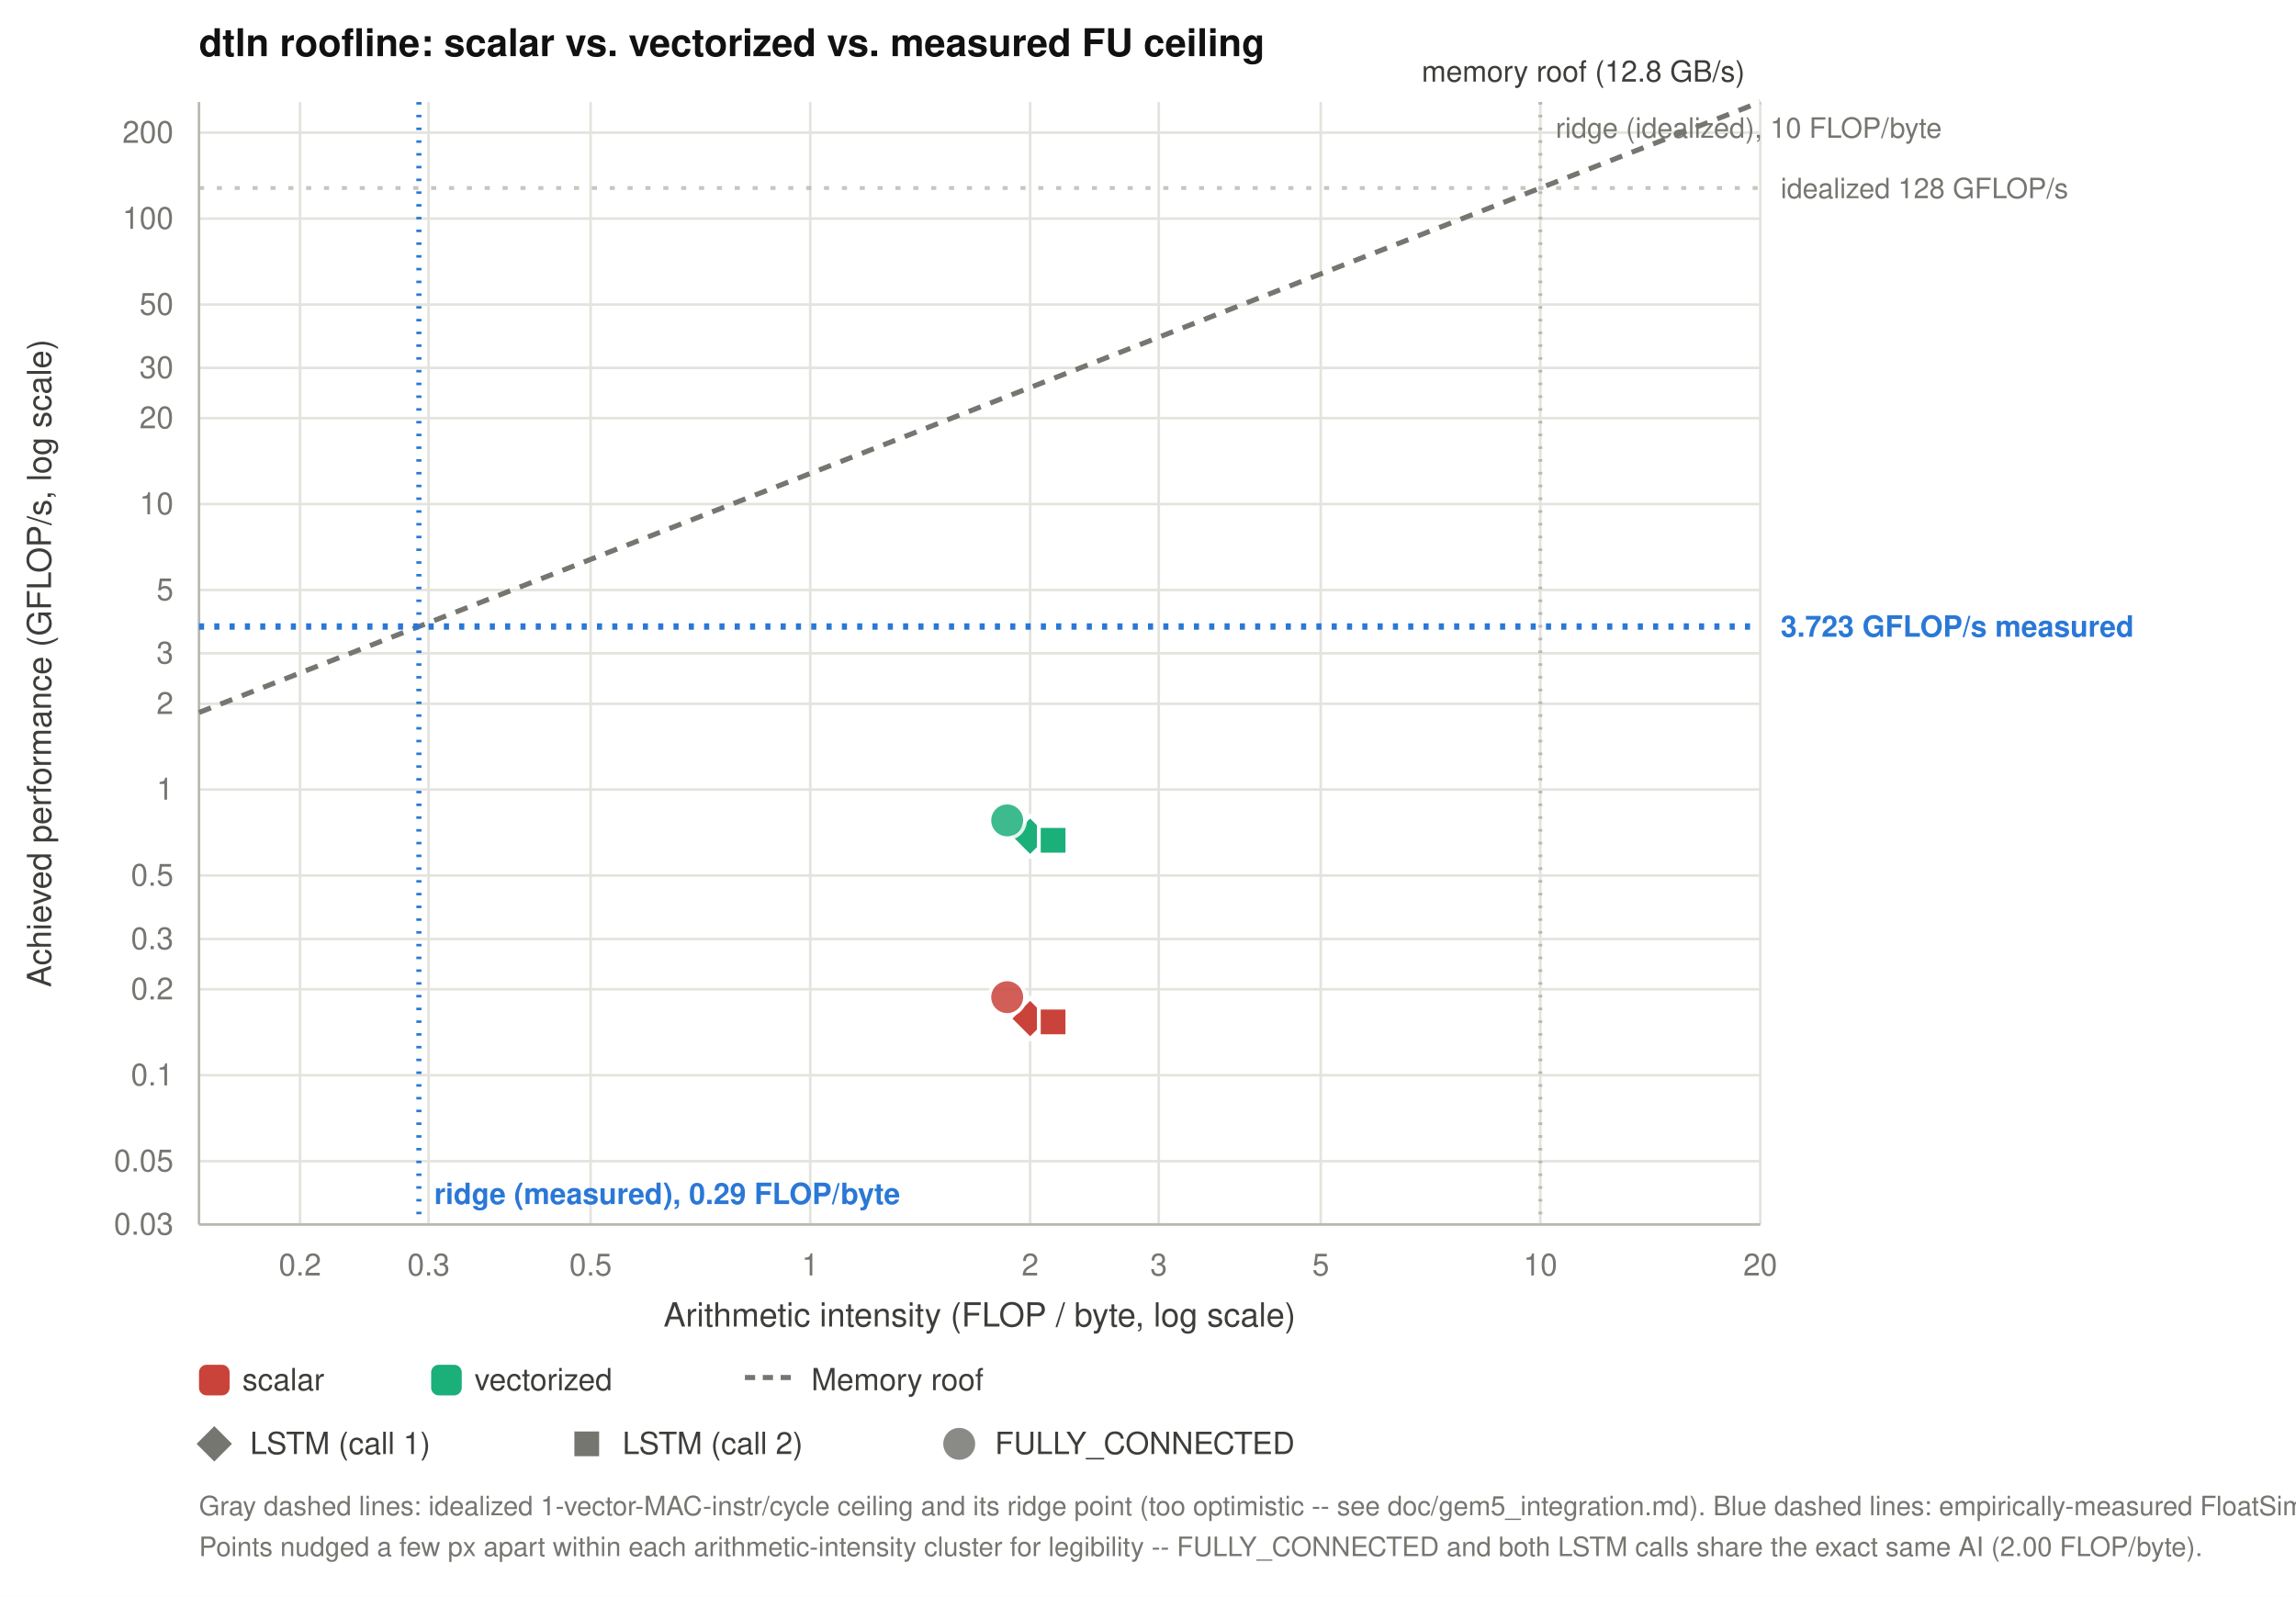
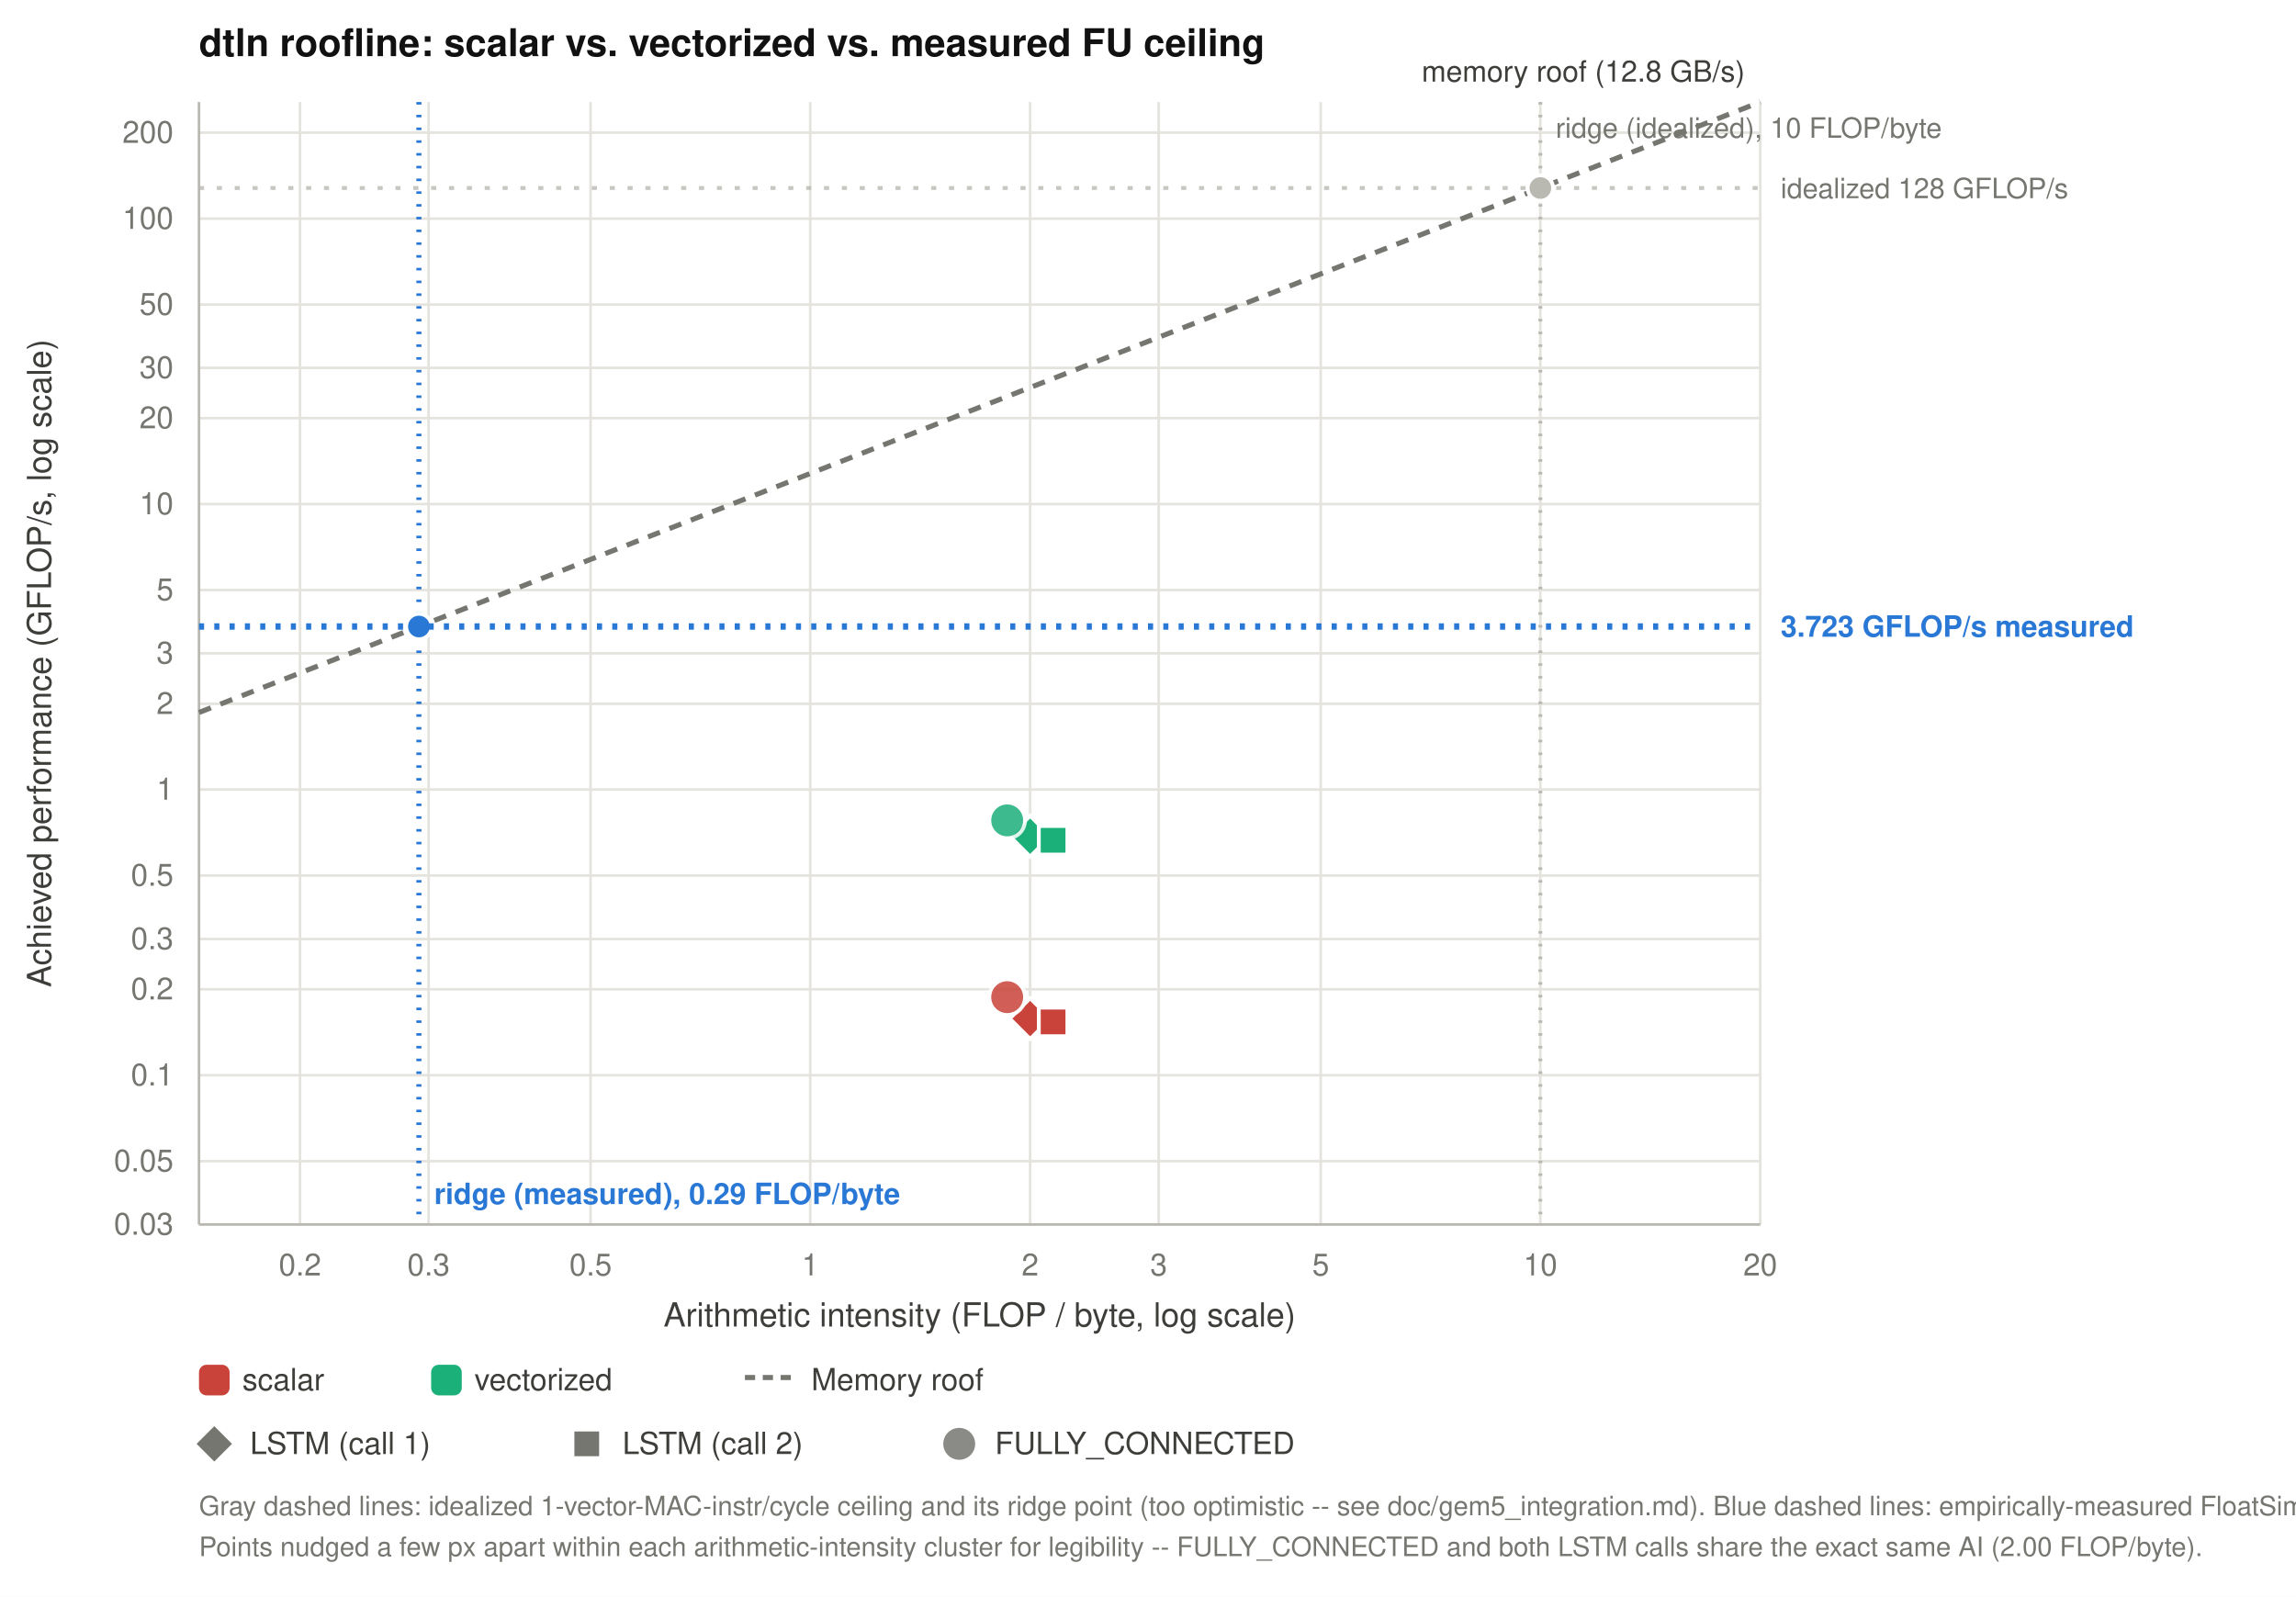
<svg xmlns="http://www.w3.org/2000/svg" viewBox="0 0 900 626" font-family="Helvetica, Arial, sans-serif">
  <rect x="0" y="0" width="900" height="626" fill="#ffffff" />
  <text x="78" y="22" font-size="15" fill="#111111" font-weight="700">dtln roofline: scalar vs. vectorized vs. measured FU ceiling</text>
  <line x1="117.6" y1="40" x2="117.6" y2="480" stroke="#e4e3dd" stroke-width="1" />
  <text x="117.6" y="500" font-size="12" fill="#767671" text-anchor="middle">0.2</text>
  <line x1="168.0" y1="40" x2="168.0" y2="480" stroke="#e4e3dd" stroke-width="1" />
  <text x="168.0" y="500" font-size="12" fill="#767671" text-anchor="middle">0.3</text>
  <line x1="231.5" y1="40" x2="231.5" y2="480" stroke="#e4e3dd" stroke-width="1" />
  <text x="231.5" y="500" font-size="12" fill="#767671" text-anchor="middle">0.5</text>
  <line x1="317.6" y1="40" x2="317.6" y2="480" stroke="#e4e3dd" stroke-width="1" />
  <text x="317.6" y="500" font-size="12" fill="#767671" text-anchor="middle">1</text>
  <line x1="403.8" y1="40" x2="403.8" y2="480" stroke="#e4e3dd" stroke-width="1" />
  <text x="403.8" y="500" font-size="12" fill="#767671" text-anchor="middle">2</text>
  <line x1="454.2" y1="40" x2="454.2" y2="480" stroke="#e4e3dd" stroke-width="1" />
  <text x="454.2" y="500" font-size="12" fill="#767671" text-anchor="middle">3</text>
  <line x1="517.7" y1="40" x2="517.7" y2="480" stroke="#e4e3dd" stroke-width="1" />
  <text x="517.7" y="500" font-size="12" fill="#767671" text-anchor="middle">5</text>
  <line x1="603.8" y1="40" x2="603.8" y2="480" stroke="#e4e3dd" stroke-width="1" />
  <text x="603.8" y="500" font-size="12" fill="#767671" text-anchor="middle">10</text>
  <line x1="690.0" y1="40" x2="690.0" y2="480" stroke="#e4e3dd" stroke-width="1" />
  <text x="690.0" y="500" font-size="12" fill="#767671" text-anchor="middle">20</text>
  <line x1="78" y1="480.0" x2="690" y2="480.0" stroke="#e4e3dd" stroke-width="1" />
  <text x="68" y="484.0" font-size="12" fill="#767671" text-anchor="end">0.03</text>
  <line x1="78" y1="455.2" x2="690" y2="455.2" stroke="#e4e3dd" stroke-width="1" />
  <text x="68" y="459.2" font-size="12" fill="#767671" text-anchor="end">0.05</text>
  <line x1="78" y1="421.5" x2="690" y2="421.5" stroke="#e4e3dd" stroke-width="1" />
  <text x="68" y="425.5" font-size="12" fill="#767671" text-anchor="end">0.1</text>
  <line x1="78" y1="387.8" x2="690" y2="387.8" stroke="#e4e3dd" stroke-width="1" />
  <text x="68" y="391.8" font-size="12" fill="#767671" text-anchor="end">0.2</text>
  <line x1="78" y1="368.1" x2="690" y2="368.1" stroke="#e4e3dd" stroke-width="1" />
  <text x="68" y="372.1" font-size="12" fill="#767671" text-anchor="end">0.3</text>
  <line x1="78" y1="343.2" x2="690" y2="343.2" stroke="#e4e3dd" stroke-width="1" />
  <text x="68" y="347.2" font-size="12" fill="#767671" text-anchor="end">0.5</text>
  <line x1="78" y1="309.5" x2="690" y2="309.5" stroke="#e4e3dd" stroke-width="1" />
  <text x="68" y="313.5" font-size="12" fill="#767671" text-anchor="end">1</text>
  <line x1="78" y1="275.9" x2="690" y2="275.9" stroke="#e4e3dd" stroke-width="1" />
  <text x="68" y="279.9" font-size="12" fill="#767671" text-anchor="end">2</text>
  <line x1="78" y1="256.1" x2="690" y2="256.1" stroke="#e4e3dd" stroke-width="1" />
  <text x="68" y="260.1" font-size="12" fill="#767671" text-anchor="end">3</text>
  <line x1="78" y1="231.3" x2="690" y2="231.3" stroke="#e4e3dd" stroke-width="1" />
  <text x="68" y="235.3" font-size="12" fill="#767671" text-anchor="end">5</text>
  <line x1="78" y1="197.6" x2="690" y2="197.6" stroke="#e4e3dd" stroke-width="1" />
  <text x="68" y="201.6" font-size="12" fill="#767671" text-anchor="end">10</text>
  <line x1="78" y1="163.9" x2="690" y2="163.9" stroke="#e4e3dd" stroke-width="1" />
  <text x="68" y="167.9" font-size="12" fill="#767671" text-anchor="end">20</text>
  <line x1="78" y1="144.2" x2="690" y2="144.2" stroke="#e4e3dd" stroke-width="1" />
  <text x="68" y="148.2" font-size="12" fill="#767671" text-anchor="end">30</text>
  <line x1="78" y1="119.4" x2="690" y2="119.4" stroke="#e4e3dd" stroke-width="1" />
  <text x="68" y="123.4" font-size="12" fill="#767671" text-anchor="end">50</text>
  <line x1="78" y1="85.7" x2="690" y2="85.7" stroke="#e4e3dd" stroke-width="1" />
  <text x="68" y="89.7" font-size="12" fill="#767671" text-anchor="end">100</text>
  <line x1="78" y1="52.0" x2="690" y2="52.0" stroke="#e4e3dd" stroke-width="1" />
  <text x="68" y="56.0" font-size="12" fill="#767671" text-anchor="end">200</text>
  <line x1="78" y1="480" x2="690" y2="480" stroke="#b9b8b1" stroke-width="1" />
  <line x1="78" y1="40" x2="78" y2="480" stroke="#b9b8b1" stroke-width="1" />
  <text x="384.0" y="520" font-size="13" fill="#3d3d3a" text-anchor="middle">Arithmetic intensity (FLOP / byte, log scale)</text>
  <text x="20" y="260.0" font-size="13" fill="#3d3d3a" text-anchor="middle" transform="rotate(-90 20 260.0)">Achieved performance (GFLOP/s, log scale)</text>
  <line x1="78.0" y1="279.3" x2="690.0" y2="40.0" stroke="#767671" stroke-width="2" stroke-dasharray="5 4" />
  <text x="684.0" y="32.0" font-size="11.5" fill="#3d3d3a" text-anchor="end">memory roof (12.8 GB/s)</text>
  <line x1="164.2" y1="40" x2="164.2" y2="480" stroke="#2a78d6" stroke-width="2" stroke-dasharray="1 4" />
+   <circle cx="164.2" cy="245.6" r="5" fill="#2a78d6" stroke="#ffffff" stroke-width="1.5" />
  <text x="170.2" y="472" font-size="11.5" fill="#2a78d6" font-weight="700">ridge (measured), 0.29 FLOP/byte</text>
  <line x1="603.8" y1="40" x2="603.8" y2="480" stroke="#b9b8b1" stroke-width="1.5" stroke-dasharray="1 4" />
+   <circle cx="603.8" cy="73.7" r="5" fill="#b9b8b1" stroke="#ffffff" stroke-width="1.5" />
  <text x="609.8" y="54" font-size="11" fill="#767671">ridge (idealized), 10 FLOP/byte</text>
  <line x1="78" y1="73.7" x2="690" y2="73.7" stroke="#b9b8b1" stroke-width="1.5" stroke-dasharray="2 5" opacity="0.8" />
  <text x="698" y="77.7" font-size="11" fill="#767671">idealized 128 GFLOP/s</text>
  <line x1="78" y1="245.6" x2="690" y2="245.6" stroke="#2a78d6" stroke-width="2.5" stroke-dasharray="2 4" />
  <text x="698" y="249.6" font-size="11.5" fill="#2a78d6" font-weight="700">3.723 GFLOP/s measured</text>
  <polygon points="403.8,391.3 411.8,399.3 403.8,407.3 395.8,399.3" fill="#c9433a" stroke="#ffffff" stroke-width="1.5" />
  <polygon points="403.8,319.8 411.8,327.8 403.8,335.8 395.8,327.8" fill="#1baf7a" stroke="#ffffff" stroke-width="1.5" />
  <rect x="407.2" y="395.0" width="11.2" height="11.2" fill="#c9433a" stroke="#ffffff" stroke-width="1.5" />
  <rect x="407.2" y="323.8" width="11.2" height="11.2" fill="#1baf7a" stroke="#ffffff" stroke-width="1.5" />
  <circle cx="394.8" cy="390.9" r="7" fill="#c9433a" stroke="#ffffff" stroke-width="1.5" opacity="0.85" />
  <circle cx="394.8" cy="321.6" r="7" fill="#1baf7a" stroke="#ffffff" stroke-width="1.5" opacity="0.85" />
  <rect x="78" y="535" width="12" height="12" rx="3" fill="#c9433a" />
  <text x="95" y="545" font-size="12" fill="#3d3d3a">scalar</text>
  <rect x="169" y="535" width="12" height="12" rx="3" fill="#1baf7a" />
  <text x="186" y="545" font-size="12" fill="#3d3d3a">vectorized</text>
  <line x1="292" y1="540" x2="312" y2="540" stroke="#767671" stroke-width="2" stroke-dasharray="4 3" />
  <text x="318" y="545" font-size="12" fill="#3d3d3a">Memory roof</text>
  <polygon points="84.0,558.0 92.0,566.0 84.0,574.0 76.0,566.0" fill="#767671" stroke="#ffffff" stroke-width="1.5" />
  <text x="98" y="570" font-size="12" fill="#3d3d3a">LSTM (call 1)</text>
  <rect x="224.4" y="560.4" width="11.2" height="11.2" fill="#767671" stroke="#ffffff" stroke-width="1.5" />
  <text x="244" y="570" font-size="12" fill="#3d3d3a">LSTM (call 2)</text>
  <circle cx="376.0" cy="566.0" r="7" fill="#767671" stroke="#ffffff" stroke-width="1.5" opacity="0.85" />
  <text x="390" y="570" font-size="12" fill="#3d3d3a">FULLY_CONNECTED</text>
  <text x="78" y="594" font-size="10.5" fill="#767671">Gray dashed lines: idealized 1-vector-MAC-instr/cycle ceiling and its ridge point (too optimistic -- see doc/gem5_integration.md). Blue dashed lines: empirically-measured FloatSimd FU ceiling and its ridge point (authoritative).</text>
  <text x="78" y="610" font-size="10.5" fill="#767671">Points nudged a few px apart within each arithmetic-intensity cluster for legibility -- FULLY_CONNECTED and both LSTM calls share the exact same AI (2.00 FLOP/byte).</text>
</svg>
